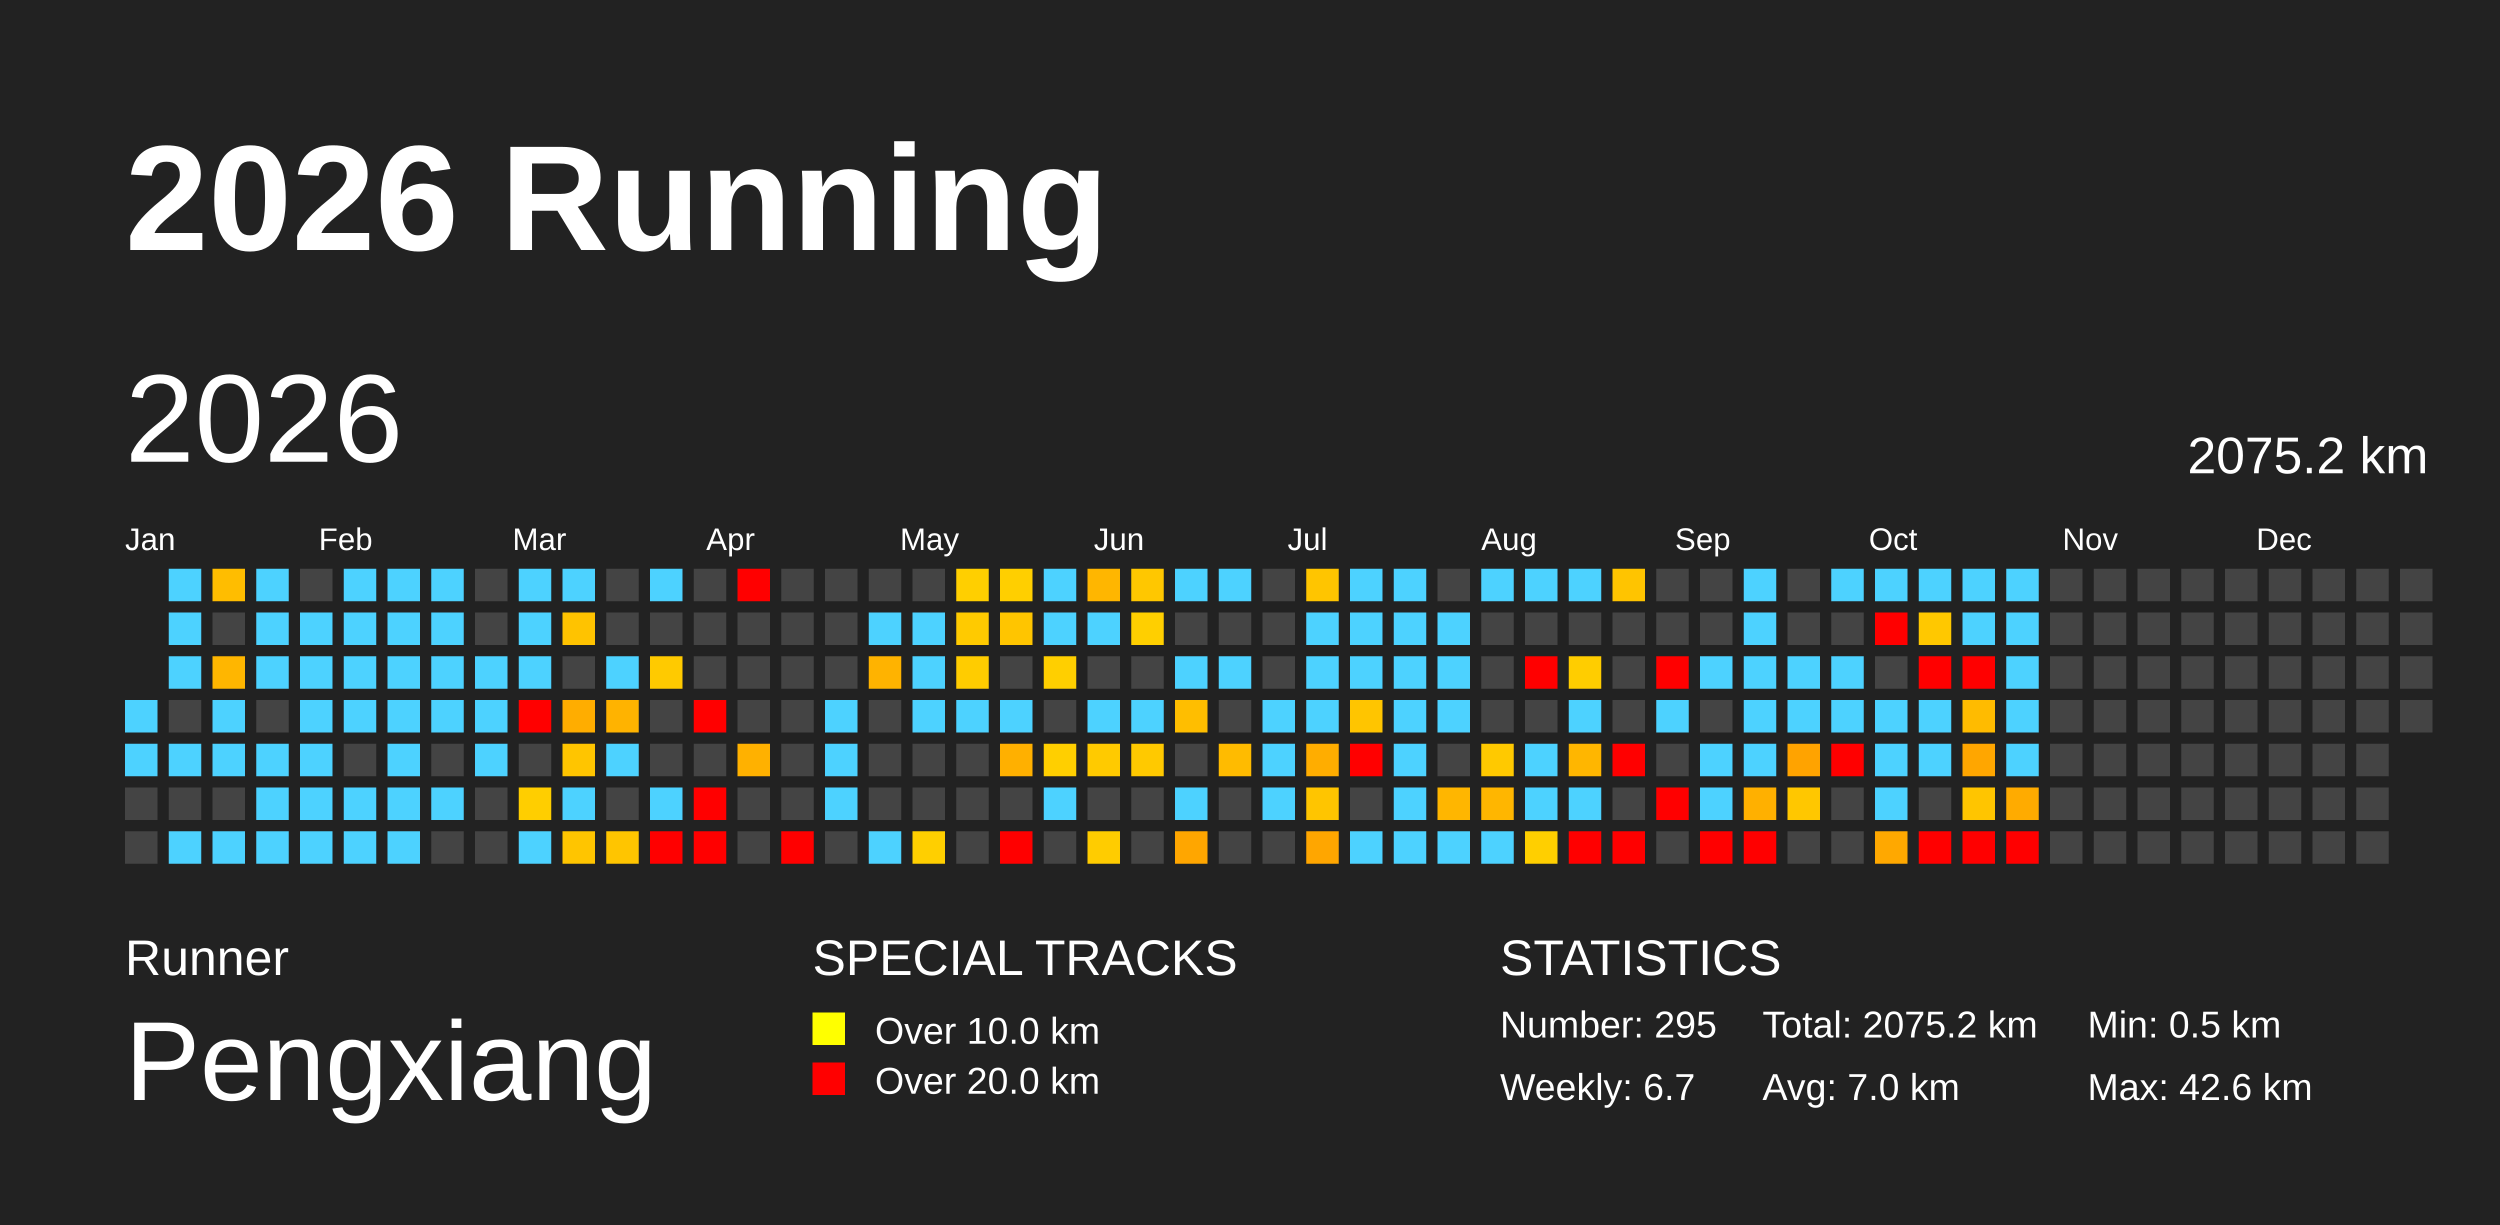
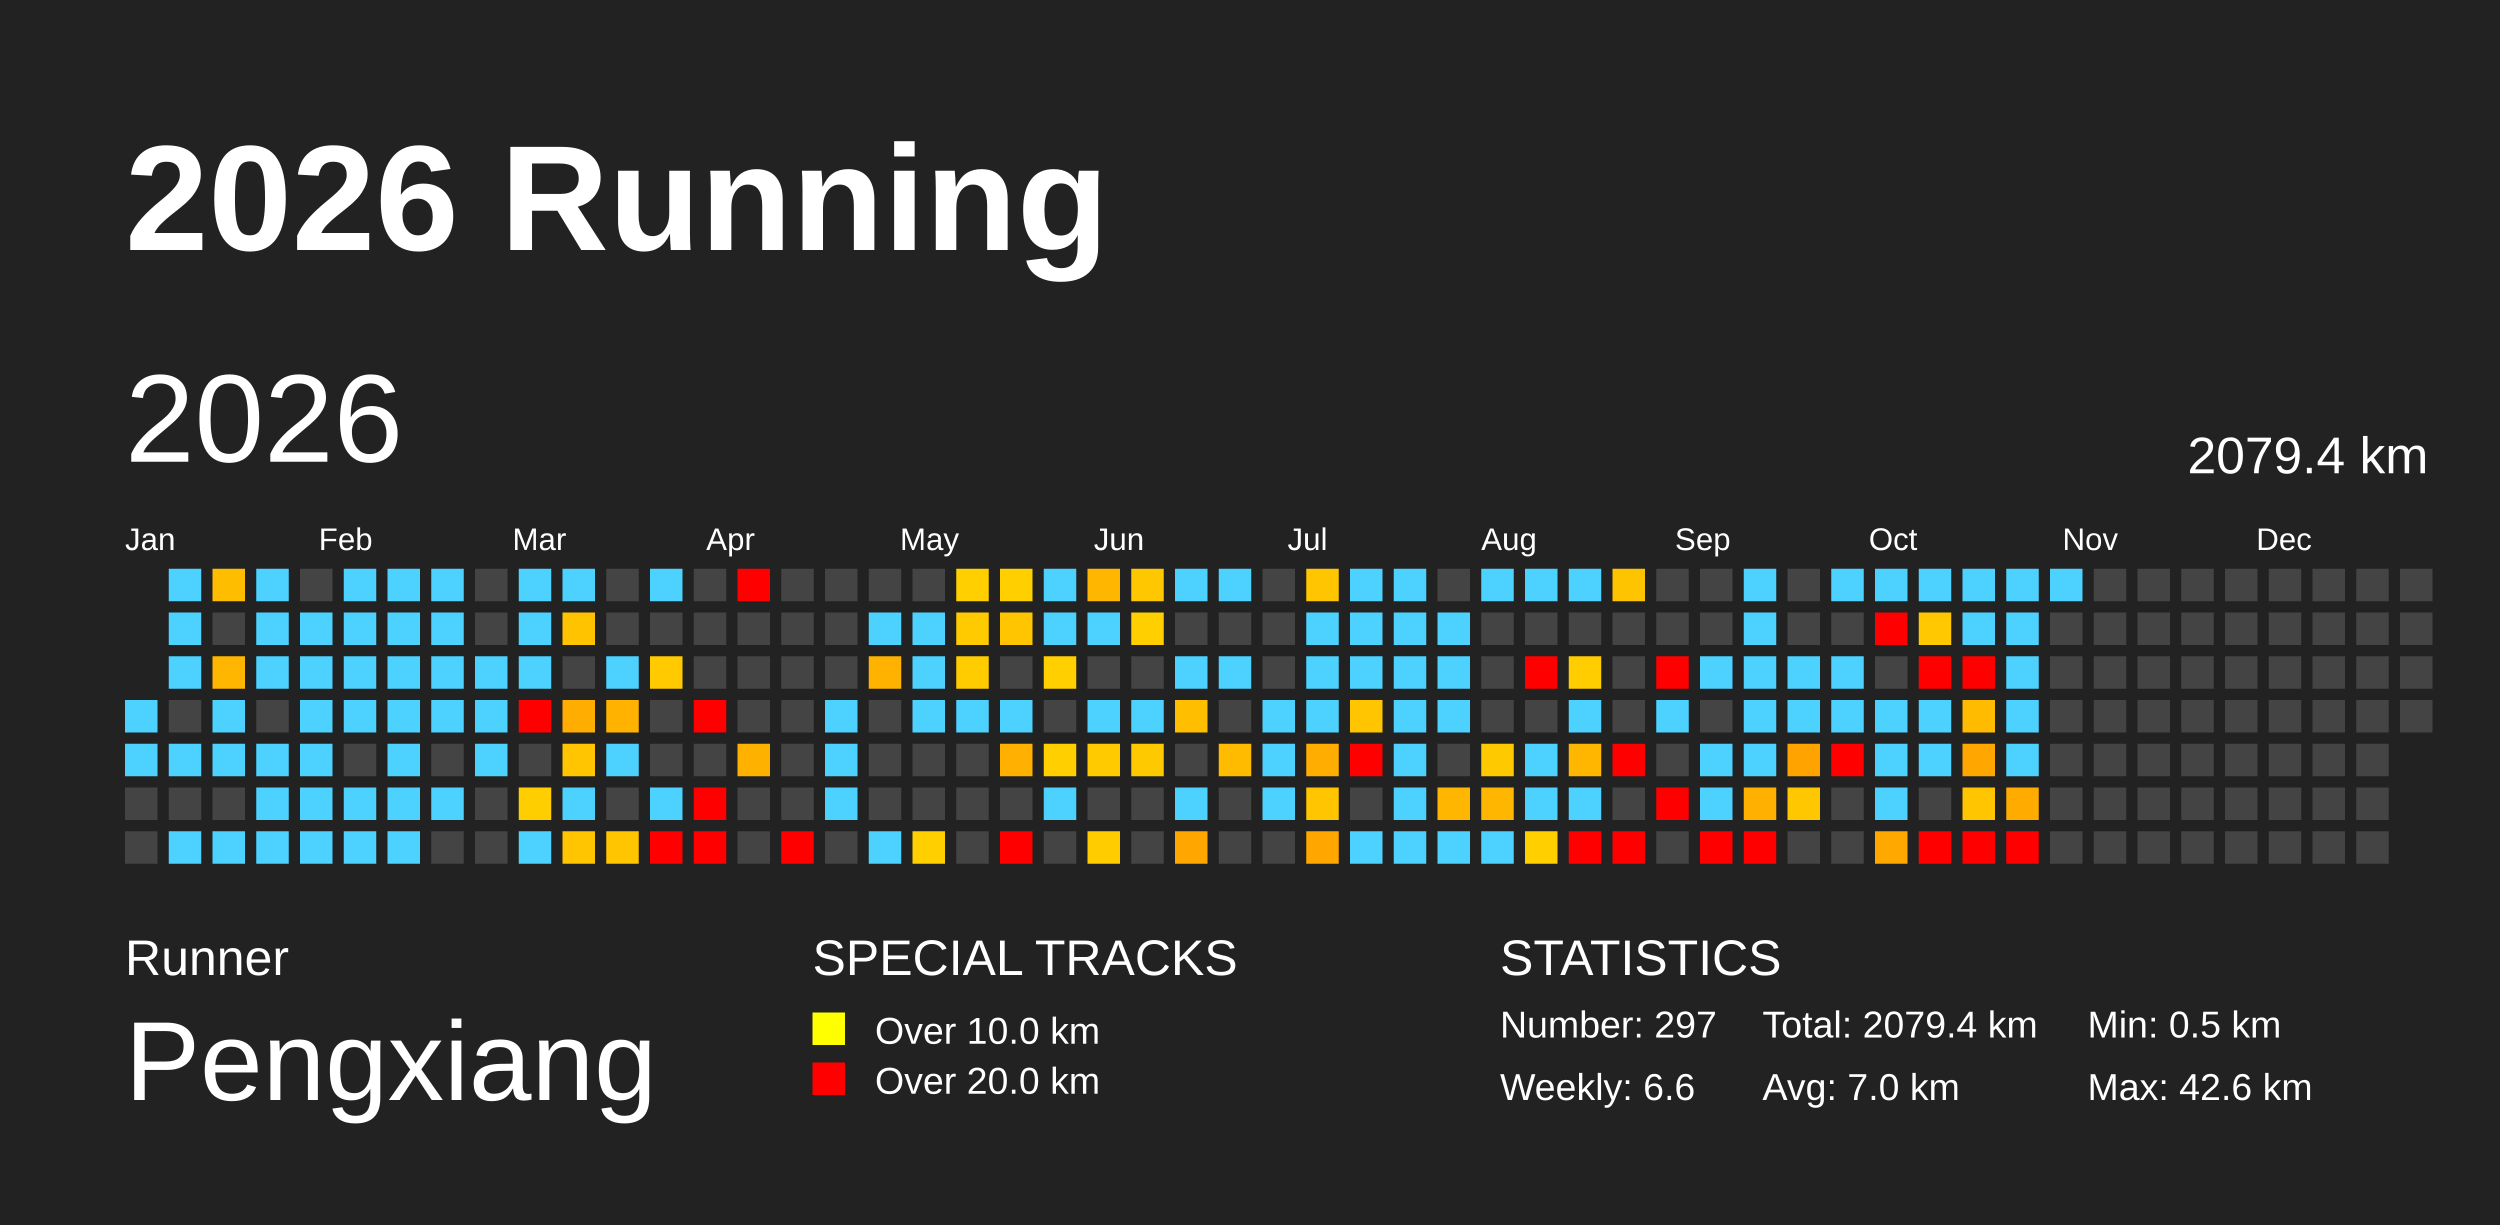
<svg xmlns="http://www.w3.org/2000/svg" baseProfile="full" height="98mm" version="1.1" viewBox="0,0,200,98" width="200mm">
  <defs>
    <pattern height="2" id="indoor-stripe" patternUnits="userSpaceOnUse" width="2">
      <line stroke="white" stroke-opacity="0.45" stroke-width="0.5" x1="0" x2="2" y1="2" y2="0" />
    </pattern>
  </defs>
  <rect fill="#222222" height="98" width="200" x="0" y="0" />
  <text fill="#FFFFFF" style="font-size:12px; font-family:Arial; font-weight:bold;" x="10" y="20">2026 Running</text>
  <text fill="#FFFFFF" style="font-size:4px; font-family:Arial" x="10" y="78">Runner</text>
  <text fill="#FFFFFF" style="font-size:9px; font-family:Arial" x="10" y="88">Pengxiang</text>
  <text fill="#FFFFFF" style="font-size:4px; font-family:Arial" x="65" y="78">SPECIAL TRACKS</text>
  <rect fill="yellow" height="2.6" width="2.6" x="65" y="81" />
  <text fill="#FFFFFF" style="font-size:3px; font-family:Arial" x="70" y="83.5">Over 10.0 km</text>
  <rect fill="red" height="2.6" width="2.6" x="65" y="85" />
  <text fill="#FFFFFF" style="font-size:3px; font-family:Arial" x="70" y="87.5">Over 20.0 km</text>
  <text fill="#FFFFFF" style="font-size:4px; font-family:Arial" x="120" y="78">STATISTICS</text>
-   <text fill="#FFFFFF" style="font-size:3px; font-family:Arial" x="120" y="83">Number: 295</text>
-   <text fill="#FFFFFF" style="font-size:3px; font-family:Arial" x="120" y="88">Weekly: 6.7</text>
-   <text fill="#FFFFFF" style="font-size:3px; font-family:Arial" x="141" y="83">Total: 2075.2 km</text>
+   <text fill="#FFFFFF" style="font-size:3px; font-family:Arial" x="120" y="83">Number: 297</text>
+   <text fill="#FFFFFF" style="font-size:3px; font-family:Arial" x="120" y="88">Weekly: 6.6</text>
+   <text fill="#FFFFFF" style="font-size:3px; font-family:Arial" x="141" y="83">Total: 2079.4 km</text>
  <text fill="#FFFFFF" style="font-size:3px; font-family:Arial" x="141" y="88">Avg: 7.0 km</text>
  <text fill="#FFFFFF" style="font-size:3px; font-family:Arial" x="167" y="83">Min: 0.5 km</text>
  <text fill="#FFFFFF" style="font-size:3px; font-family:Arial" x="167" y="88">Max: 42.6 km</text>
  <text dominant-baseline="hanging" fill="#FFFFFF" style="font-size:10.0px; font-family:Arial;" x="10" y="30">2026</text>
-   <text dominant-baseline="hanging" fill="#FFFFFF" style="font-size:4.125px; font-family:Arial;" x="175" y="35">2075.2 km</text>
+   <text dominant-baseline="hanging" fill="#FFFFFF" style="font-size:4.125px; font-family:Arial;" x="175" y="35">2079.4 km</text>
  <text fill="#FFFFFF" style="font-size:2.5px; font-family:Arial" x="10.0" y="44">Jan</text>
  <text fill="#FFFFFF" style="font-size:2.5px; font-family:Arial" x="25.5" y="44">Feb</text>
  <text fill="#FFFFFF" style="font-size:2.5px; font-family:Arial" x="41.0" y="44">Mar</text>
  <text fill="#FFFFFF" style="font-size:2.5px; font-family:Arial" x="56.5" y="44">Apr</text>
  <text fill="#FFFFFF" style="font-size:2.5px; font-family:Arial" x="72.0" y="44">May</text>
  <text fill="#FFFFFF" style="font-size:2.5px; font-family:Arial" x="87.5" y="44">Jun</text>
  <text fill="#FFFFFF" style="font-size:2.5px; font-family:Arial" x="103.0" y="44">Jul</text>
  <text fill="#FFFFFF" style="font-size:2.5px; font-family:Arial" x="118.5" y="44">Aug</text>
  <text fill="#FFFFFF" style="font-size:2.5px; font-family:Arial" x="134.0" y="44">Sep</text>
  <text fill="#FFFFFF" style="font-size:2.5px; font-family:Arial" x="149.5" y="44">Oct</text>
  <text fill="#FFFFFF" style="font-size:2.5px; font-family:Arial" x="165.0" y="44">Nov</text>
  <text fill="#FFFFFF" style="font-size:2.5px; font-family:Arial" x="180.5" y="44">Dec</text>
  <rect fill="#4dd2ff" height="2.6" width="2.6" x="10.0" y="56.0" />
  <rect fill="#4dd2ff" height="2.6" width="2.6" x="10.0" y="59.5" />
  <rect fill="#444444" height="2.6" width="2.6" x="10.0" y="63.0" />
  <rect fill="#444444" height="2.6" width="2.6" x="10.0" y="66.5" />
  <rect fill="#4dd2ff" height="2.6" width="2.6" x="13.5" y="45.5" />
  <rect fill="#4dd2ff" height="2.6" width="2.6" x="13.5" y="49.0" />
  <rect fill="#4dd2ff" height="2.6" width="2.6" x="13.5" y="52.5" />
  <rect fill="#444444" height="2.6" width="2.6" x="13.5" y="56.0" />
  <rect fill="#4dd2ff" height="2.6" width="2.6" x="13.5" y="59.5" />
  <rect fill="#444444" height="2.6" width="2.6" x="13.5" y="63.0" />
  <rect fill="#4dd2ff" height="2.6" width="2.6" x="13.5" y="66.5" />
  <rect fill="#ffbd00" height="2.6" width="2.6" x="17.0" y="45.5" />
  <rect fill="#444444" height="2.6" width="2.6" x="17.0" y="49.0" />
  <rect fill="#ffb600" height="2.6" width="2.6" x="17.0" y="52.5" />
  <rect fill="#4dd2ff" height="2.6" width="2.6" x="17.0" y="56.0" />
  <rect fill="#4dd2ff" height="2.6" width="2.6" x="17.0" y="59.5" />
  <rect fill="#444444" height="2.6" width="2.6" x="17.0" y="63.0" />
  <rect fill="#4dd2ff" height="2.6" width="2.6" x="17.0" y="66.5" />
  <rect fill="#4dd2ff" height="2.6" width="2.6" x="20.5" y="45.5" />
  <rect fill="#4dd2ff" height="2.6" width="2.6" x="20.5" y="49.0" />
  <rect fill="#4dd2ff" height="2.6" width="2.6" x="20.5" y="52.5" />
  <rect fill="#444444" height="2.6" width="2.6" x="20.5" y="56.0" />
  <rect fill="#4dd2ff" height="2.6" width="2.6" x="20.5" y="59.5" />
  <rect fill="#4dd2ff" height="2.6" width="2.6" x="20.5" y="63.0" />
  <rect fill="#4dd2ff" height="2.6" width="2.6" x="20.5" y="66.5" />
  <rect fill="#444444" height="2.6" width="2.6" x="24.0" y="45.5" />
  <rect fill="#4dd2ff" height="2.6" width="2.6" x="24.0" y="49.0" />
  <rect fill="#4dd2ff" height="2.6" width="2.6" x="24.0" y="52.5" />
  <rect fill="#4dd2ff" height="2.6" width="2.6" x="24.0" y="56.0" />
  <rect fill="#4dd2ff" height="2.6" width="2.6" x="24.0" y="59.5" />
  <rect fill="#4dd2ff" height="2.6" width="2.6" x="24.0" y="63.0" />
  <rect fill="#4dd2ff" height="2.6" width="2.6" x="24.0" y="66.5" />
  <rect fill="#4dd2ff" height="2.6" width="2.6" x="27.5" y="45.5" />
  <rect fill="#4dd2ff" height="2.6" width="2.6" x="27.5" y="49.0" />
  <rect fill="#4dd2ff" height="2.6" width="2.6" x="27.5" y="52.5" />
  <rect fill="#4dd2ff" height="2.6" width="2.6" x="27.5" y="56.0" />
  <rect fill="#444444" height="2.6" width="2.6" x="27.5" y="59.5" />
  <rect fill="#4dd2ff" height="2.6" width="2.6" x="27.5" y="63.0" />
  <rect fill="#4dd2ff" height="2.6" width="2.6" x="27.5" y="66.5" />
  <rect fill="#4dd2ff" height="2.6" width="2.6" x="31.0" y="45.5" />
  <rect fill="#4dd2ff" height="2.6" width="2.6" x="31.0" y="49.0" />
  <rect fill="#4dd2ff" height="2.6" width="2.6" x="31.0" y="52.5" />
  <rect fill="#4dd2ff" height="2.6" width="2.6" x="31.0" y="56.0" />
  <rect fill="#4dd2ff" height="2.6" width="2.6" x="31.0" y="59.5" />
  <rect fill="#4dd2ff" height="2.6" width="2.6" x="31.0" y="63.0" />
  <rect fill="#4dd2ff" height="2.6" width="2.6" x="31.0" y="66.5" />
  <rect fill="#4dd2ff" height="2.6" width="2.6" x="34.5" y="45.5" />
  <rect fill="#4dd2ff" height="2.6" width="2.6" x="34.5" y="49.0" />
  <rect fill="#4dd2ff" height="2.6" width="2.6" x="34.5" y="52.5" />
  <rect fill="#4dd2ff" height="2.6" width="2.6" x="34.5" y="56.0" />
  <rect fill="#444444" height="2.6" width="2.6" x="34.5" y="59.5" />
  <rect fill="#4dd2ff" height="2.6" width="2.6" x="34.5" y="63.0" />
  <rect fill="#444444" height="2.6" width="2.6" x="34.5" y="66.5" />
  <rect fill="#444444" height="2.6" width="2.6" x="38.0" y="45.5" />
  <rect fill="#444444" height="2.6" width="2.6" x="38.0" y="49.0" />
  <rect fill="#4dd2ff" height="2.6" width="2.6" x="38.0" y="52.5" />
  <rect fill="#4dd2ff" height="2.6" width="2.6" x="38.0" y="56.0" />
  <rect fill="#4dd2ff" height="2.6" width="2.6" x="38.0" y="59.5" />
  <rect fill="#444444" height="2.6" width="2.6" x="38.0" y="63.0" />
  <rect fill="#444444" height="2.6" width="2.6" x="38.0" y="66.5" />
  <rect fill="#4dd2ff" height="2.6" width="2.6" x="41.5" y="45.5" />
  <rect fill="#4dd2ff" height="2.6" width="2.6" x="41.5" y="49.0" />
  <rect fill="#4dd2ff" height="2.6" width="2.6" x="41.5" y="52.5" />
  <rect fill="red" height="2.6" width="2.6" x="41.5" y="56.0" />
  <rect fill="#444444" height="2.6" width="2.6" x="41.5" y="59.5" />
  <rect fill="#ffce00" height="2.6" width="2.6" x="41.5" y="63.0" />
  <rect fill="#4dd2ff" height="2.6" width="2.6" x="41.5" y="66.5" />
  <rect fill="#4dd2ff" height="2.6" width="2.6" x="45.0" y="45.5" />
  <rect fill="#ffc300" height="2.6" width="2.6" x="45.0" y="49.0" />
  <rect fill="#444444" height="2.6" width="2.6" x="45.0" y="52.5" />
  <rect fill="#ffad00" height="2.6" width="2.6" x="45.0" y="56.0" />
  <rect fill="#ffc500" height="2.6" width="2.6" x="45.0" y="59.5" />
  <rect fill="#4dd2ff" height="2.6" width="2.6" x="45.0" y="63.0" />
  <rect fill="#ffc500" height="2.6" width="2.6" x="45.0" y="66.5" />
  <rect fill="#444444" height="2.6" width="2.6" x="48.5" y="45.5" />
  <rect fill="#444444" height="2.6" width="2.6" x="48.5" y="49.0" />
  <rect fill="#4dd2ff" height="2.6" width="2.6" x="48.5" y="52.5" />
  <rect fill="#ffb300" height="2.6" width="2.6" x="48.5" y="56.0" />
  <rect fill="#4dd2ff" height="2.6" width="2.6" x="48.5" y="59.5" />
  <rect fill="#444444" height="2.6" width="2.6" x="48.5" y="63.0" />
  <rect fill="#ffc500" height="2.6" width="2.6" x="48.5" y="66.5" />
  <rect fill="#4dd2ff" height="2.6" width="2.6" x="52.0" y="45.5" />
  <rect fill="#444444" height="2.6" width="2.6" x="52.0" y="49.0" />
  <rect fill="#ffca00" height="2.6" width="2.6" x="52.0" y="52.5" />
  <rect fill="#444444" height="2.6" width="2.6" x="52.0" y="56.0" />
  <rect fill="#444444" height="2.6" width="2.6" x="52.0" y="59.5" />
  <rect fill="#4dd2ff" height="2.6" width="2.6" x="52.0" y="63.0" />
  <rect fill="red" height="2.6" width="2.6" x="52.0" y="66.5" />
  <rect fill="#444444" height="2.6" width="2.6" x="55.5" y="45.5" />
  <rect fill="#444444" height="2.6" width="2.6" x="55.5" y="49.0" />
  <rect fill="#444444" height="2.6" width="2.6" x="55.5" y="52.5" />
  <rect fill="red" height="2.6" width="2.6" x="55.5" y="56.0" />
  <rect fill="#444444" height="2.6" width="2.6" x="55.5" y="59.5" />
  <rect fill="red" height="2.6" width="2.6" x="55.5" y="63.0" />
  <rect fill="red" height="2.6" width="2.6" x="55.5" y="66.5" />
  <rect fill="red" height="2.6" width="2.6" x="59.0" y="45.5" />
  <rect fill="#444444" height="2.6" width="2.6" x="59.0" y="49.0" />
  <rect fill="#444444" height="2.6" width="2.6" x="59.0" y="52.5" />
  <rect fill="#444444" height="2.6" width="2.6" x="59.0" y="56.0" />
  <rect fill="#ffb100" height="2.6" width="2.6" x="59.0" y="59.5" />
  <rect fill="#444444" height="2.6" width="2.6" x="59.0" y="63.0" />
  <rect fill="#444444" height="2.6" width="2.6" x="59.0" y="66.5" />
  <rect fill="#444444" height="2.6" width="2.6" x="62.5" y="45.5" />
  <rect fill="#444444" height="2.6" width="2.6" x="62.5" y="49.0" />
  <rect fill="#444444" height="2.6" width="2.6" x="62.5" y="52.5" />
  <rect fill="#444444" height="2.6" width="2.6" x="62.5" y="56.0" />
  <rect fill="#444444" height="2.6" width="2.6" x="62.5" y="59.5" />
  <rect fill="#444444" height="2.6" width="2.6" x="62.5" y="63.0" />
  <rect fill="red" height="2.6" width="2.6" x="62.5" y="66.5" />
  <rect fill="#444444" height="2.6" width="2.6" x="66.0" y="45.5" />
  <rect fill="#444444" height="2.6" width="2.6" x="66.0" y="49.0" />
  <rect fill="#444444" height="2.6" width="2.6" x="66.0" y="52.5" />
  <rect fill="#4dd2ff" height="2.6" width="2.6" x="66.0" y="56.0" />
  <rect fill="#4dd2ff" height="2.6" width="2.6" x="66.0" y="59.5" />
  <rect fill="#4dd2ff" height="2.6" width="2.6" x="66.0" y="63.0" />
  <rect fill="#444444" height="2.6" width="2.6" x="66.0" y="66.5" />
  <rect fill="#444444" height="2.6" width="2.6" x="69.5" y="45.5" />
  <rect fill="#4dd2ff" height="2.6" width="2.6" x="69.5" y="49.0" />
  <rect fill="#ffb300" height="2.6" width="2.6" x="69.5" y="52.5" />
  <rect fill="#444444" height="2.6" width="2.6" x="69.5" y="56.0" />
  <rect fill="#444444" height="2.6" width="2.6" x="69.5" y="59.5" />
  <rect fill="#444444" height="2.6" width="2.6" x="69.5" y="63.0" />
  <rect fill="#4dd2ff" height="2.6" width="2.6" x="69.5" y="66.5" />
  <rect fill="#444444" height="2.6" width="2.6" x="73.0" y="45.5" />
  <rect fill="#4dd2ff" height="2.6" width="2.6" x="73.0" y="49.0" />
  <rect fill="#4dd2ff" height="2.6" width="2.6" x="73.0" y="52.5" />
  <rect fill="#4dd2ff" height="2.6" width="2.6" x="73.0" y="56.0" />
  <rect fill="#444444" height="2.6" width="2.6" x="73.0" y="59.5" />
  <rect fill="#444444" height="2.6" width="2.6" x="73.0" y="63.0" />
  <rect fill="#ffcf00" height="2.6" width="2.6" x="73.0" y="66.5" />
  <rect fill="#ffcf00" height="2.6" width="2.6" x="76.5" y="45.5" />
  <rect fill="#ffca00" height="2.6" width="2.6" x="76.5" y="49.0" />
  <rect fill="#ffcc00" height="2.6" width="2.6" x="76.5" y="52.5" />
  <rect fill="#4dd2ff" height="2.6" width="2.6" x="76.5" y="56.0" />
  <rect fill="#444444" height="2.6" width="2.6" x="76.5" y="59.5" />
  <rect fill="#444444" height="2.6" width="2.6" x="76.5" y="63.0" />
  <rect fill="#444444" height="2.6" width="2.6" x="76.5" y="66.5" />
  <rect fill="#ffcf00" height="2.6" width="2.6" x="80.0" y="45.5" />
  <rect fill="#ffc500" height="2.6" width="2.6" x="80.0" y="49.0" />
  <rect fill="#444444" height="2.6" width="2.6" x="80.0" y="52.5" />
  <rect fill="#4dd2ff" height="2.6" width="2.6" x="80.0" y="56.0" />
  <rect fill="#ffb000" height="2.6" width="2.6" x="80.0" y="59.5" />
  <rect fill="#444444" height="2.6" width="2.6" x="80.0" y="63.0" />
  <rect fill="red" height="2.6" width="2.6" x="80.0" y="66.5" />
  <rect fill="#4dd2ff" height="2.6" width="2.6" x="83.5" y="45.5" />
  <rect fill="#4dd2ff" height="2.6" width="2.6" x="83.5" y="49.0" />
  <rect fill="#ffcf00" height="2.6" width="2.6" x="83.5" y="52.5" />
  <rect fill="#444444" height="2.6" width="2.6" x="83.5" y="56.0" />
  <rect fill="#ffcf00" height="2.6" width="2.6" x="83.5" y="59.5" />
  <rect fill="#4dd2ff" height="2.6" width="2.6" x="83.5" y="63.0" />
  <rect fill="#444444" height="2.6" width="2.6" x="83.5" y="66.5" />
  <rect fill="#ffb600" height="2.6" width="2.6" x="87.0" y="45.5" />
  <rect fill="#4dd2ff" height="2.6" width="2.6" x="87.0" y="49.0" />
  <rect fill="#444444" height="2.6" width="2.6" x="87.0" y="52.5" />
  <rect fill="#4dd2ff" height="2.6" width="2.6" x="87.0" y="56.0" />
  <rect fill="#ffca00" height="2.6" width="2.6" x="87.0" y="59.5" />
  <rect fill="#444444" height="2.6" width="2.6" x="87.0" y="63.0" />
  <rect fill="#ffcc00" height="2.6" width="2.6" x="87.0" y="66.5" />
  <rect fill="#ffc700" height="2.6" width="2.6" x="90.5" y="45.5" />
  <rect fill="#ffcf00" height="2.6" width="2.6" x="90.5" y="49.0" />
  <rect fill="#444444" height="2.6" width="2.6" x="90.5" y="52.5" />
  <rect fill="#4dd2ff" height="2.6" width="2.6" x="90.5" y="56.0" />
  <rect fill="#ffc900" height="2.6" width="2.6" x="90.5" y="59.5" />
  <rect fill="#444444" height="2.6" width="2.6" x="90.5" y="63.0" />
  <rect fill="#444444" height="2.6" width="2.6" x="90.5" y="66.5" />
  <rect fill="#4dd2ff" height="2.6" width="2.6" x="94.0" y="45.5" />
  <rect fill="#444444" height="2.6" width="2.6" x="94.0" y="49.0" />
  <rect fill="#4dd2ff" height="2.6" width="2.6" x="94.0" y="52.5" />
  <rect fill="#ffbe00" height="2.6" width="2.6" x="94.0" y="56.0" />
  <rect fill="#444444" height="2.6" width="2.6" x="94.0" y="59.5" />
  <rect fill="#4dd2ff" height="2.6" width="2.6" x="94.0" y="63.0" />
  <rect fill="#ffa600" height="2.6" width="2.6" x="94.0" y="66.5" />
  <rect fill="#4dd2ff" height="2.6" width="2.6" x="97.5" y="45.5" />
  <rect fill="#444444" height="2.6" width="2.6" x="97.5" y="49.0" />
  <rect fill="#4dd2ff" height="2.6" width="2.6" x="97.5" y="52.5" />
  <rect fill="#444444" height="2.6" width="2.6" x="97.5" y="56.0" />
  <rect fill="#ffbb00" height="2.6" width="2.6" x="97.5" y="59.5" />
  <rect fill="#444444" height="2.6" width="2.6" x="97.5" y="63.0" />
  <rect fill="#444444" height="2.6" width="2.6" x="97.5" y="66.5" />
  <rect fill="#444444" height="2.6" width="2.6" x="101.0" y="45.5" />
  <rect fill="#444444" height="2.6" width="2.6" x="101.0" y="49.0" />
  <rect fill="#444444" height="2.6" width="2.6" x="101.0" y="52.5" />
  <rect fill="#4dd2ff" height="2.6" width="2.6" x="101.0" y="56.0" />
  <rect fill="#4dd2ff" height="2.6" width="2.6" x="101.0" y="59.5" />
  <rect fill="#4dd2ff" height="2.6" width="2.6" x="101.0" y="63.0" />
  <rect fill="#444444" height="2.6" width="2.6" x="101.0" y="66.5" />
  <rect fill="#ffc500" height="2.6" width="2.6" x="104.5" y="45.5" />
  <rect fill="#4dd2ff" height="2.6" width="2.6" x="104.5" y="49.0" />
  <rect fill="#4dd2ff" height="2.6" width="2.6" x="104.5" y="52.5" />
  <rect fill="#4dd2ff" height="2.6" width="2.6" x="104.5" y="56.0" />
  <rect fill="#ffad00" height="2.6" width="2.6" x="104.5" y="59.5" />
  <rect fill="#ffc500" height="2.6" width="2.6" x="104.5" y="63.0" />
  <rect fill="#ffa600" height="2.6" width="2.6" x="104.5" y="66.5" />
  <rect fill="#4dd2ff" height="2.6" width="2.6" x="108.0" y="45.5" />
  <rect fill="#4dd2ff" height="2.6" width="2.6" x="108.0" y="49.0" />
  <rect fill="#4dd2ff" height="2.6" width="2.6" x="108.0" y="52.5" />
  <rect fill="#ffc500" height="2.6" width="2.6" x="108.0" y="56.0" />
  <rect fill="red" height="2.6" width="2.6" x="108.0" y="59.5" />
  <rect fill="#444444" height="2.6" width="2.6" x="108.0" y="63.0" />
  <rect fill="#4dd2ff" height="2.6" width="2.6" x="108.0" y="66.5" />
  <rect fill="#4dd2ff" height="2.6" width="2.6" x="111.5" y="45.5" />
  <rect fill="#4dd2ff" height="2.6" width="2.6" x="111.5" y="49.0" />
  <rect fill="#4dd2ff" height="2.6" width="2.6" x="111.5" y="52.5" />
  <rect fill="#4dd2ff" height="2.6" width="2.6" x="111.5" y="56.0" />
  <rect fill="#4dd2ff" height="2.6" width="2.6" x="111.5" y="59.5" />
  <rect fill="#4dd2ff" height="2.6" width="2.6" x="111.5" y="63.0" />
  <rect fill="#4dd2ff" height="2.6" width="2.6" x="111.5" y="66.5" />
  <rect fill="#444444" height="2.6" width="2.6" x="115.0" y="45.5" />
  <rect fill="#4dd2ff" height="2.6" width="2.6" x="115.0" y="49.0" />
  <rect fill="#4dd2ff" height="2.6" width="2.6" x="115.0" y="52.5" />
  <rect fill="#4dd2ff" height="2.6" width="2.6" x="115.0" y="56.0" />
  <rect fill="#444444" height="2.6" width="2.6" x="115.0" y="59.5" />
  <rect fill="#ffb600" height="2.6" width="2.6" x="115.0" y="63.0" />
  <rect fill="#4dd2ff" height="2.6" width="2.6" x="115.0" y="66.5" />
  <rect fill="#4dd2ff" height="2.6" width="2.6" x="118.5" y="45.5" />
  <rect fill="#444444" height="2.6" width="2.6" x="118.5" y="49.0" />
  <rect fill="#444444" height="2.6" width="2.6" x="118.5" y="52.5" />
  <rect fill="#444444" height="2.6" width="2.6" x="118.5" y="56.0" />
  <rect fill="#ffc900" height="2.6" width="2.6" x="118.5" y="59.5" />
  <rect fill="#ffb600" height="2.6" width="2.6" x="118.5" y="63.0" />
  <rect fill="#4dd2ff" height="2.6" width="2.6" x="118.5" y="66.5" />
  <rect fill="#4dd2ff" height="2.6" width="2.6" x="122.0" y="45.5" />
  <rect fill="#444444" height="2.6" width="2.6" x="122.0" y="49.0" />
  <rect fill="red" height="2.6" width="2.6" x="122.0" y="52.5" />
  <rect fill="#444444" height="2.6" width="2.6" x="122.0" y="56.0" />
  <rect fill="#4dd2ff" height="2.6" width="2.6" x="122.0" y="59.5" />
  <rect fill="#4dd2ff" height="2.6" width="2.6" x="122.0" y="63.0" />
  <rect fill="#ffcf00" height="2.6" width="2.6" x="122.0" y="66.5" />
  <rect fill="#4dd2ff" height="2.6" width="2.6" x="125.5" y="45.5" />
  <rect fill="#444444" height="2.6" width="2.6" x="125.5" y="49.0" />
  <rect fill="#ffcd00" height="2.6" width="2.6" x="125.5" y="52.5" />
  <rect fill="#4dd2ff" height="2.6" width="2.6" x="125.5" y="56.0" />
  <rect fill="#ffb600" height="2.6" width="2.6" x="125.5" y="59.5" />
  <rect fill="#4dd2ff" height="2.6" width="2.6" x="125.5" y="63.0" />
  <rect fill="red" height="2.6" width="2.6" x="125.5" y="66.5" />
  <rect fill="#ffc400" height="2.6" width="2.6" x="129.0" y="45.5" />
  <rect fill="#444444" height="2.6" width="2.6" x="129.0" y="49.0" />
  <rect fill="#444444" height="2.6" width="2.6" x="129.0" y="52.5" />
  <rect fill="#444444" height="2.6" width="2.6" x="129.0" y="56.0" />
  <rect fill="red" height="2.6" width="2.6" x="129.0" y="59.5" />
  <rect fill="#444444" height="2.6" width="2.6" x="129.0" y="63.0" />
  <rect fill="red" height="2.6" width="2.6" x="129.0" y="66.5" />
  <rect fill="#444444" height="2.6" width="2.6" x="132.5" y="45.5" />
  <rect fill="#444444" height="2.6" width="2.6" x="132.5" y="49.0" />
  <rect fill="red" height="2.6" width="2.6" x="132.5" y="52.5" />
  <rect fill="#4dd2ff" height="2.6" width="2.6" x="132.5" y="56.0" />
  <rect fill="#444444" height="2.6" width="2.6" x="132.5" y="59.5" />
  <rect fill="red" height="2.6" width="2.6" x="132.5" y="63.0" />
  <rect fill="#444444" height="2.6" width="2.6" x="132.5" y="66.5" />
  <rect fill="#444444" height="2.6" width="2.6" x="136.0" y="45.5" />
  <rect fill="#444444" height="2.6" width="2.6" x="136.0" y="49.0" />
  <rect fill="#4dd2ff" height="2.6" width="2.6" x="136.0" y="52.5" />
  <rect fill="#444444" height="2.6" width="2.6" x="136.0" y="56.0" />
  <rect fill="#4dd2ff" height="2.6" width="2.6" x="136.0" y="59.5" />
  <rect fill="#4dd2ff" height="2.6" width="2.6" x="136.0" y="63.0" />
  <rect fill="red" height="2.6" width="2.6" x="136.0" y="66.5" />
  <rect fill="#4dd2ff" height="2.6" width="2.6" x="139.5" y="45.5" />
  <rect fill="#4dd2ff" height="2.6" width="2.6" x="139.5" y="49.0" />
  <rect fill="#4dd2ff" height="2.6" width="2.6" x="139.5" y="52.5" />
  <rect fill="#4dd2ff" height="2.6" width="2.6" x="139.5" y="56.0" />
  <rect fill="#4dd2ff" height="2.6" width="2.6" x="139.5" y="59.5" />
  <rect fill="#ffb000" height="2.6" width="2.6" x="139.5" y="63.0" />
  <rect fill="red" height="2.6" width="2.6" x="139.5" y="66.5" />
  <rect fill="#444444" height="2.6" width="2.6" x="143.0" y="45.5" />
  <rect fill="#444444" height="2.6" width="2.6" x="143.0" y="49.0" />
  <rect fill="#4dd2ff" height="2.6" width="2.6" x="143.0" y="52.5" />
  <rect fill="#4dd2ff" height="2.6" width="2.6" x="143.0" y="56.0" />
  <rect fill="#ffa300" height="2.6" width="2.6" x="143.0" y="59.5" />
  <rect fill="#ffc700" height="2.6" width="2.6" x="143.0" y="63.0" />
  <rect fill="#444444" height="2.6" width="2.6" x="143.0" y="66.5" />
  <rect fill="#4dd2ff" height="2.6" width="2.6" x="146.5" y="45.5" />
  <rect fill="#444444" height="2.6" width="2.6" x="146.5" y="49.0" />
  <rect fill="#4dd2ff" height="2.6" width="2.6" x="146.5" y="52.5" />
  <rect fill="#4dd2ff" height="2.6" width="2.6" x="146.5" y="56.0" />
  <rect fill="red" height="2.6" width="2.6" x="146.5" y="59.5" />
  <rect fill="#444444" height="2.6" width="2.6" x="146.5" y="63.0" />
  <rect fill="#444444" height="2.6" width="2.6" x="146.5" y="66.5" />
  <rect fill="#4dd2ff" height="2.6" width="2.6" x="150.0" y="45.5" />
  <rect fill="red" height="2.6" width="2.6" x="150.0" y="49.0" />
  <rect fill="#444444" height="2.6" width="2.6" x="150.0" y="52.5" />
  <rect fill="#4dd2ff" height="2.6" width="2.6" x="150.0" y="56.0" />
  <rect fill="#4dd2ff" height="2.6" width="2.6" x="150.0" y="59.5" />
  <rect fill="#4dd2ff" height="2.6" width="2.6" x="150.0" y="63.0" />
  <rect fill="#ffa800" height="2.6" width="2.6" x="150.0" y="66.5" />
  <rect fill="#4dd2ff" height="2.6" width="2.6" x="153.5" y="45.5" />
  <rect fill="#ffc800" height="2.6" width="2.6" x="153.5" y="49.0" />
  <rect fill="red" height="2.6" width="2.6" x="153.5" y="52.5" />
  <rect fill="#4dd2ff" height="2.6" width="2.6" x="153.5" y="56.0" />
  <rect fill="#4dd2ff" height="2.6" width="2.6" x="153.5" y="59.5" />
  <rect fill="#444444" height="2.6" width="2.6" x="153.5" y="63.0" />
  <rect fill="red" height="2.6" width="2.6" x="153.5" y="66.5" />
  <rect fill="#4dd2ff" height="2.6" width="2.6" x="157.0" y="45.5" />
  <rect fill="#4dd2ff" height="2.6" width="2.6" x="157.0" y="49.0" />
  <rect fill="red" height="2.6" width="2.6" x="157.0" y="52.5" />
  <rect fill="#ffbb00" height="2.6" width="2.6" x="157.0" y="56.0" />
  <rect fill="#ffa600" height="2.6" width="2.6" x="157.0" y="59.5" />
  <rect fill="#ffc500" height="2.6" width="2.6" x="157.0" y="63.0" />
  <rect fill="red" height="2.6" width="2.6" x="157.0" y="66.5" />
  <rect fill="#4dd2ff" height="2.6" width="2.6" x="160.5" y="45.5" />
  <rect fill="#4dd2ff" height="2.6" width="2.6" x="160.5" y="49.0" />
  <rect fill="#4dd2ff" height="2.6" width="2.6" x="160.5" y="52.5" />
  <rect fill="#4dd2ff" height="2.6" width="2.6" x="160.5" y="56.0" />
  <rect fill="#4dd2ff" height="2.6" width="2.6" x="160.5" y="59.5" />
  <rect fill="#ffab00" height="2.6" width="2.6" x="160.5" y="63.0" />
  <rect fill="red" height="2.6" width="2.6" x="160.5" y="66.5" />
-   <rect fill="#444444" height="2.6" width="2.6" x="164.0" y="45.5" />
+   <rect fill="#4dd2ff" height="2.6" width="2.6" x="164.0" y="45.5" />
  <rect fill="#444444" height="2.6" width="2.6" x="164.0" y="49.0" />
  <rect fill="#444444" height="2.6" width="2.6" x="164.0" y="52.5" />
  <rect fill="#444444" height="2.6" width="2.6" x="164.0" y="56.0" />
  <rect fill="#444444" height="2.6" width="2.6" x="164.0" y="59.5" />
  <rect fill="#444444" height="2.6" width="2.6" x="164.0" y="63.0" />
  <rect fill="#444444" height="2.6" width="2.6" x="164.0" y="66.5" />
  <rect fill="#444444" height="2.6" width="2.6" x="167.5" y="45.5" />
  <rect fill="#444444" height="2.6" width="2.6" x="167.5" y="49.0" />
  <rect fill="#444444" height="2.6" width="2.6" x="167.5" y="52.5" />
  <rect fill="#444444" height="2.6" width="2.6" x="167.5" y="56.0" />
  <rect fill="#444444" height="2.6" width="2.6" x="167.5" y="59.5" />
  <rect fill="#444444" height="2.6" width="2.6" x="167.5" y="63.0" />
  <rect fill="#444444" height="2.6" width="2.6" x="167.5" y="66.5" />
  <rect fill="#444444" height="2.6" width="2.6" x="171.0" y="45.5" />
  <rect fill="#444444" height="2.6" width="2.6" x="171.0" y="49.0" />
  <rect fill="#444444" height="2.6" width="2.6" x="171.0" y="52.5" />
  <rect fill="#444444" height="2.6" width="2.6" x="171.0" y="56.0" />
  <rect fill="#444444" height="2.6" width="2.6" x="171.0" y="59.5" />
  <rect fill="#444444" height="2.6" width="2.6" x="171.0" y="63.0" />
  <rect fill="#444444" height="2.6" width="2.6" x="171.0" y="66.5" />
  <rect fill="#444444" height="2.6" width="2.6" x="174.5" y="45.5" />
  <rect fill="#444444" height="2.6" width="2.6" x="174.5" y="49.0" />
  <rect fill="#444444" height="2.6" width="2.6" x="174.5" y="52.5" />
  <rect fill="#444444" height="2.6" width="2.6" x="174.5" y="56.0" />
  <rect fill="#444444" height="2.6" width="2.6" x="174.5" y="59.5" />
  <rect fill="#444444" height="2.6" width="2.6" x="174.5" y="63.0" />
  <rect fill="#444444" height="2.6" width="2.6" x="174.5" y="66.5" />
  <rect fill="#444444" height="2.6" width="2.6" x="178.0" y="45.5" />
  <rect fill="#444444" height="2.6" width="2.6" x="178.0" y="49.0" />
  <rect fill="#444444" height="2.6" width="2.6" x="178.0" y="52.5" />
  <rect fill="#444444" height="2.6" width="2.6" x="178.0" y="56.0" />
  <rect fill="#444444" height="2.6" width="2.6" x="178.0" y="59.5" />
  <rect fill="#444444" height="2.6" width="2.6" x="178.0" y="63.0" />
  <rect fill="#444444" height="2.6" width="2.6" x="178.0" y="66.5" />
  <rect fill="#444444" height="2.6" width="2.6" x="181.5" y="45.5" />
  <rect fill="#444444" height="2.6" width="2.6" x="181.5" y="49.0" />
  <rect fill="#444444" height="2.6" width="2.6" x="181.5" y="52.5" />
  <rect fill="#444444" height="2.6" width="2.6" x="181.5" y="56.0" />
  <rect fill="#444444" height="2.6" width="2.6" x="181.5" y="59.5" />
  <rect fill="#444444" height="2.6" width="2.6" x="181.5" y="63.0" />
  <rect fill="#444444" height="2.6" width="2.6" x="181.5" y="66.5" />
  <rect fill="#444444" height="2.6" width="2.6" x="185.0" y="45.5" />
  <rect fill="#444444" height="2.6" width="2.6" x="185.0" y="49.0" />
  <rect fill="#444444" height="2.6" width="2.6" x="185.0" y="52.5" />
  <rect fill="#444444" height="2.6" width="2.6" x="185.0" y="56.0" />
  <rect fill="#444444" height="2.6" width="2.6" x="185.0" y="59.5" />
  <rect fill="#444444" height="2.6" width="2.6" x="185.0" y="63.0" />
  <rect fill="#444444" height="2.6" width="2.6" x="185.0" y="66.5" />
  <rect fill="#444444" height="2.6" width="2.6" x="188.5" y="45.5" />
  <rect fill="#444444" height="2.6" width="2.6" x="188.5" y="49.0" />
  <rect fill="#444444" height="2.6" width="2.6" x="188.5" y="52.5" />
  <rect fill="#444444" height="2.6" width="2.6" x="188.5" y="56.0" />
  <rect fill="#444444" height="2.6" width="2.6" x="188.5" y="59.5" />
  <rect fill="#444444" height="2.6" width="2.6" x="188.5" y="63.0" />
  <rect fill="#444444" height="2.6" width="2.6" x="188.5" y="66.5" />
  <rect fill="#444444" height="2.6" width="2.6" x="192.0" y="45.5" />
  <rect fill="#444444" height="2.6" width="2.6" x="192.0" y="49.0" />
  <rect fill="#444444" height="2.6" width="2.6" x="192.0" y="52.5" />
  <rect fill="#444444" height="2.6" width="2.6" x="192.0" y="56.0" />
</svg>
